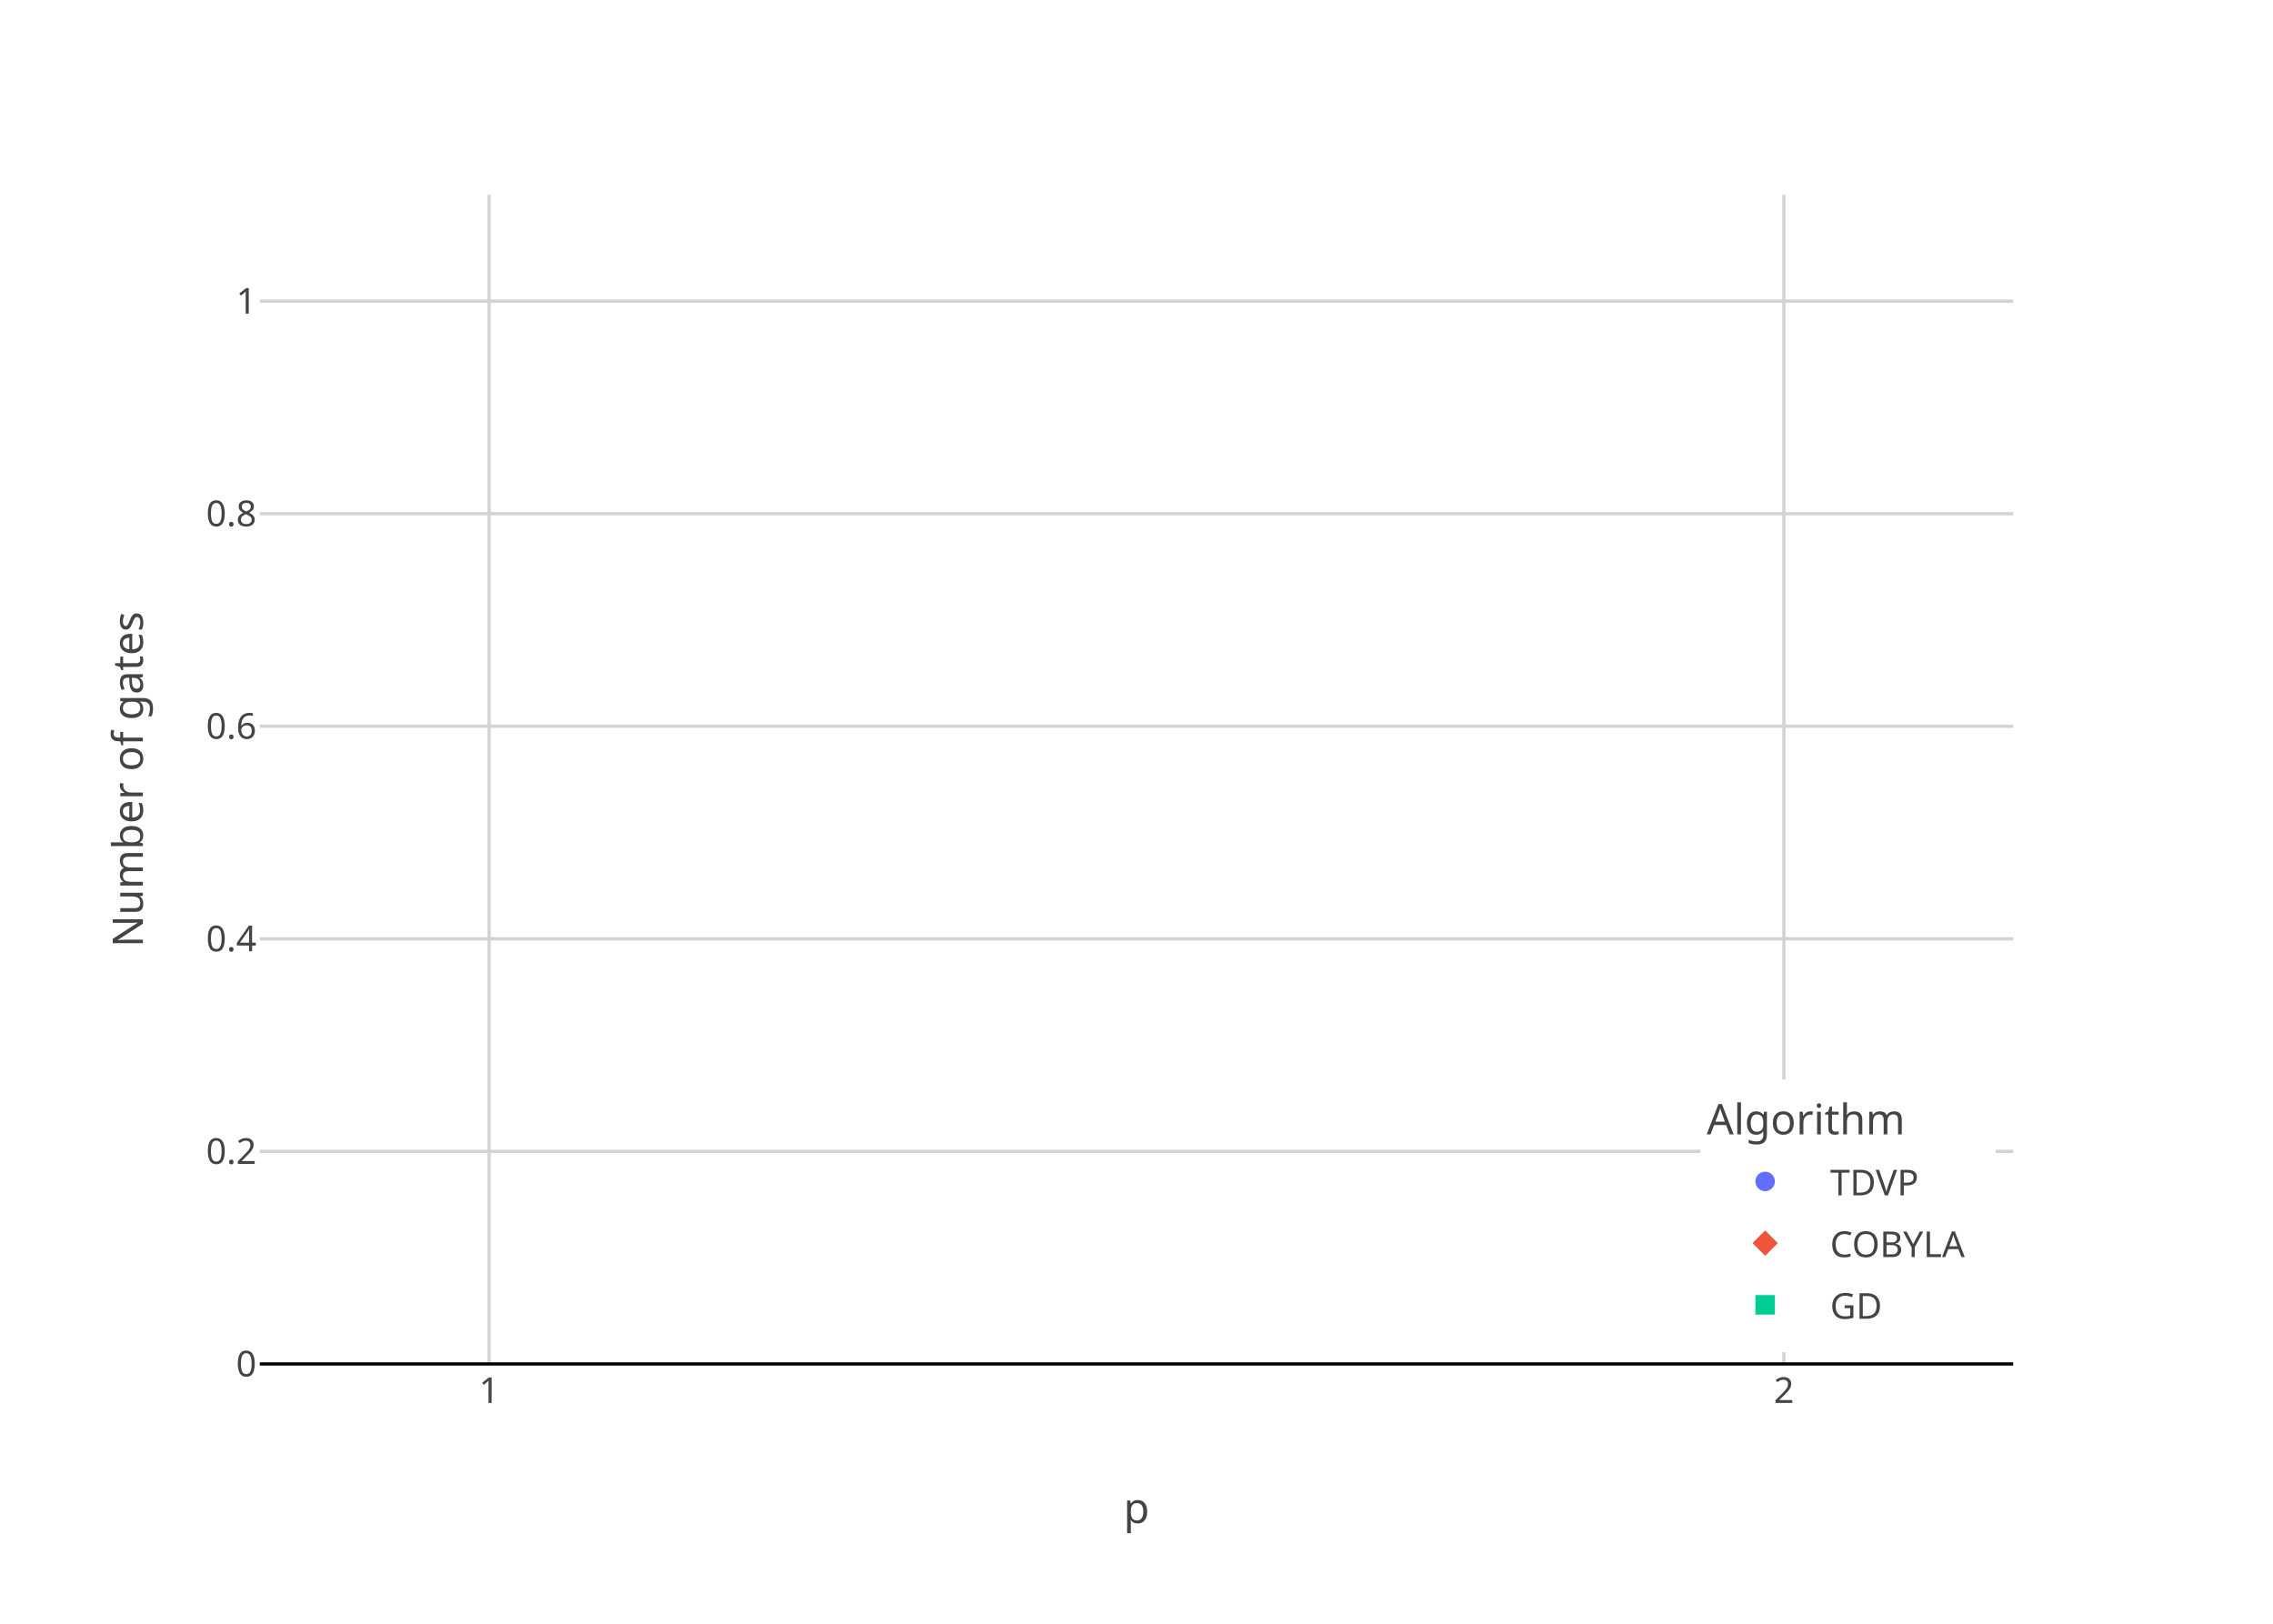
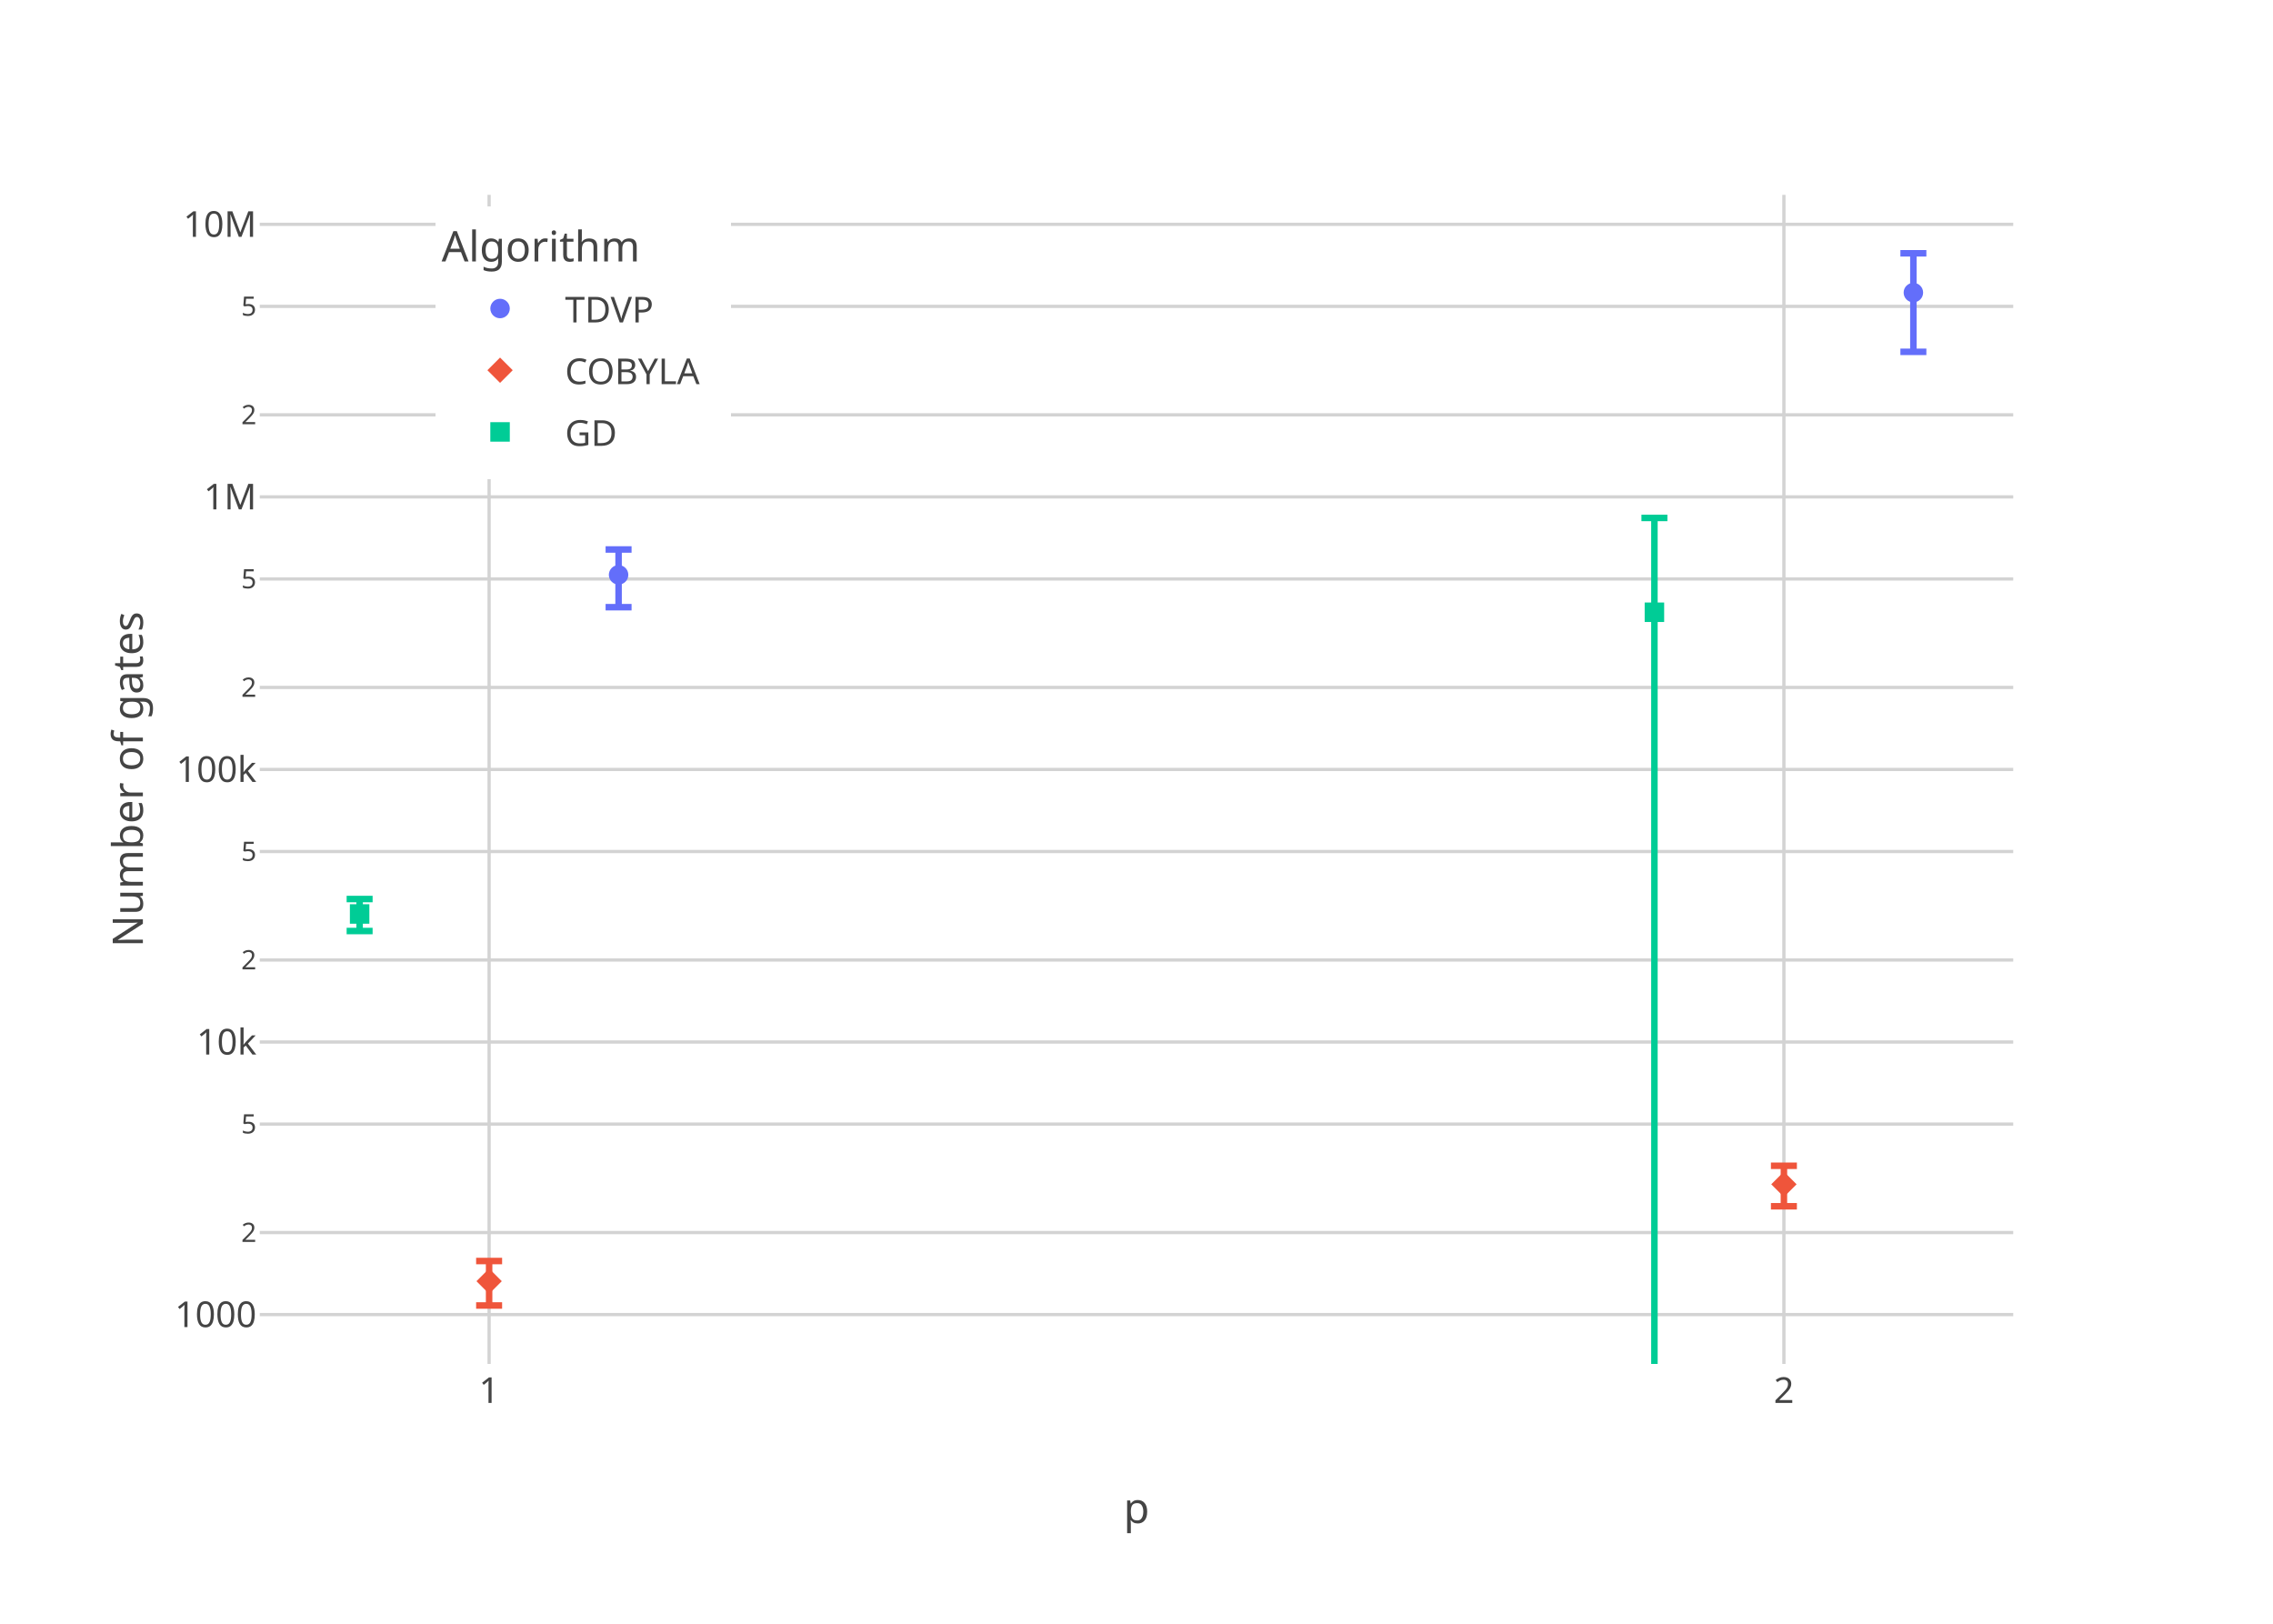
<svg xmlns="http://www.w3.org/2000/svg" class="main-svg" width="700" height="500" style="" viewBox="0 0 700 500">
  <rect x="0" y="0" width="700" height="500" style="fill: rgb(255, 255, 255); fill-opacity: 1;" />
-   <defs id="defs-02bf9e">
+   <defs id="defs-6f74b7">
    <g class="clips">
-       <clipPath id="clip02bf9exyplot" class="plotclip">
+       <clipPath id="clip6f74b7xyplot" class="plotclip">
        <rect width="540" height="360" />
      </clipPath>
-       <clipPath class="axesclip" id="clip02bf9ex">
+       <clipPath class="axesclip" id="clip6f74b7x">
        <rect x="80" y="0" width="540" height="500" />
      </clipPath>
-       <clipPath class="axesclip" id="clip02bf9ey">
+       <clipPath class="axesclip" id="clip6f74b7y">
        <rect x="0" y="60" width="700" height="360" />
      </clipPath>
-       <clipPath class="axesclip" id="clip02bf9exy">
+       <clipPath class="axesclip" id="clip6f74b7xy">
        <rect x="80" y="60" width="540" height="360" />
      </clipPath>
    </g>
    <g class="gradients" />
    <g class="patterns" />
  </defs>
  <g class="bglayer">
    <rect class="bg" x="80" y="60" width="540" height="360" style="fill: rgb(0, 0, 0); fill-opacity: 0; stroke-width: 0;" />
  </g>
  <g class="layer-below">
    <g class="imagelayer" />
    <g class="shapelayer" />
  </g>
  <g class="cartesianlayer">
    <g class="subplot xy">
      <g class="layer-subplot">
        <g class="shapelayer" />
        <g class="imagelayer" />
      </g>
      <g class="minor-gridlayer">
        <g class="x" />
        <g class="y" />
      </g>
      <g class="gridlayer">
        <g class="x">
          <path class="xgrid crisp" transform="translate(150.63,0)" d="M0,60v360" style="stroke: rgb(211, 211, 211); stroke-opacity: 1; stroke-width: 1px;" />
          <path class="xgrid crisp" transform="translate(549.38,0)" d="M0,60v360" style="stroke: rgb(211, 211, 211); stroke-opacity: 1; stroke-width: 1px;" />
        </g>
        <g class="y">
-           <path class="ygrid crisp" transform="translate(0,354.55)" d="M80,0h540" style="stroke: rgb(211, 211, 211); stroke-opacity: 1; stroke-width: 1px;" />
-           <path class="ygrid crisp" transform="translate(0,289.09)" d="M80,0h540" style="stroke: rgb(211, 211, 211); stroke-opacity: 1; stroke-width: 1px;" />
-           <path class="ygrid crisp" transform="translate(0,223.64)" d="M80,0h540" style="stroke: rgb(211, 211, 211); stroke-opacity: 1; stroke-width: 1px;" />
-           <path class="ygrid crisp" transform="translate(0,158.18)" d="M80,0h540" style="stroke: rgb(211, 211, 211); stroke-opacity: 1; stroke-width: 1px;" />
-           <path class="ygrid crisp" transform="translate(0,92.73)" d="M80,0h540" style="stroke: rgb(211, 211, 211); stroke-opacity: 1; stroke-width: 1px;" />
-         </g>
-       </g>
-       <g class="zerolinelayer">
-         <path class="yzl zl crisp" transform="translate(0,420)" d="M80,0h540" style="stroke: rgb(0, 0, 0); stroke-opacity: 1; stroke-width: 1px;" />
-       </g>
+           <path class="ygrid crisp" transform="translate(0,404.8)" d="M80,0h540" style="stroke: rgb(211, 211, 211); stroke-opacity: 1; stroke-width: 1px;" />
+           <path class="ygrid crisp" transform="translate(0,379.54)" d="M80,0h540" style="stroke: rgb(211, 211, 211); stroke-opacity: 1; stroke-width: 1px;" />
+           <path class="ygrid crisp" transform="translate(0,346.14)" d="M80,0h540" style="stroke: rgb(211, 211, 211); stroke-opacity: 1; stroke-width: 1px;" />
+           <path class="ygrid crisp" transform="translate(0,320.87)" d="M80,0h540" style="stroke: rgb(211, 211, 211); stroke-opacity: 1; stroke-width: 1px;" />
+           <path class="ygrid crisp" transform="translate(0,295.61)" d="M80,0h540" style="stroke: rgb(211, 211, 211); stroke-opacity: 1; stroke-width: 1px;" />
+           <path class="ygrid crisp" transform="translate(0,262.21)" d="M80,0h540" style="stroke: rgb(211, 211, 211); stroke-opacity: 1; stroke-width: 1px;" />
+           <path class="ygrid crisp" transform="translate(0,236.94)" d="M80,0h540" style="stroke: rgb(211, 211, 211); stroke-opacity: 1; stroke-width: 1px;" />
+           <path class="ygrid crisp" transform="translate(0,211.68)" d="M80,0h540" style="stroke: rgb(211, 211, 211); stroke-opacity: 1; stroke-width: 1px;" />
+           <path class="ygrid crisp" transform="translate(0,178.28)" d="M80,0h540" style="stroke: rgb(211, 211, 211); stroke-opacity: 1; stroke-width: 1px;" />
+           <path class="ygrid crisp" transform="translate(0,153.01)" d="M80,0h540" style="stroke: rgb(211, 211, 211); stroke-opacity: 1; stroke-width: 1px;" />
+           <path class="ygrid crisp" transform="translate(0,127.74)" d="M80,0h540" style="stroke: rgb(211, 211, 211); stroke-opacity: 1; stroke-width: 1px;" />
+           <path class="ygrid crisp" transform="translate(0,94.34)" d="M80,0h540" style="stroke: rgb(211, 211, 211); stroke-opacity: 1; stroke-width: 1px;" />
+           <path class="ygrid crisp" transform="translate(0,69.08)" d="M80,0h540" style="stroke: rgb(211, 211, 211); stroke-opacity: 1; stroke-width: 1px;" />
+         </g>
+       </g>
+       <g class="zerolinelayer" />
      <path class="xlines-below" />
      <path class="ylines-below" />
      <g class="overlines-below" />
      <g class="xaxislayer-below" />
      <g class="yaxislayer-below" />
      <g class="overaxes-below" />
-       <g class="plot" transform="translate(80,60)" clip-path="url(#clip02bf9exyplot)">
+       <g class="plot" transform="translate(80,60)" clip-path="url(#clip6f74b7xyplot)">
        <g class="scatterlayer mlayer">
-           <g class="trace scatter trace6c089d" style="stroke-miterlimit: 2; opacity: 1;">
+           <g class="trace scatter trace13c400" style="stroke-miterlimit: 2; opacity: 1;">
            <g class="fills" />
            <g class="errorbars">
              <g class="errorbar">
-                 <path class="yerror" d="M106.5,-209872600.61h8m-4,0V-128928570.3m-4,0h8" style="vector-effect: non-scaling-stroke; stroke-width: 2px; stroke: rgb(99, 110, 250); stroke-opacity: 1;" />
-               </g>
-               <g class="errorbar">
-                 <path class="yerror" d="M505.25,-2562258492.47h8m-4,0V-1114550387.53m-4,0h8" style="vector-effect: non-scaling-stroke; stroke-width: 2px; stroke: rgb(99, 110, 250); stroke-opacity: 1;" />
+                 <path class="yerror" d="M106.5,109.2h8m-4,0V126.97m-4,0h8" style="vector-effect: non-scaling-stroke; stroke-width: 2px; stroke: rgb(99, 110, 250); stroke-opacity: 1;" />
+               </g>
+               <g class="errorbar">
+                 <path class="yerror" d="M505.25,18h8m-4,0V48.34m-4,0h8" style="vector-effect: non-scaling-stroke; stroke-width: 2px; stroke: rgb(99, 110, 250); stroke-opacity: 1;" />
              </g>
            </g>
            <g class="lines" />
            <g class="points">
-               <path class="point" transform="translate(110.5,-169400585.45)" d="M3,0A3,3 0 1,1 0,-3A3,3 0 0,1 3,0Z" style="opacity: 1; stroke-width: 0px; fill: rgb(99, 110, 250); fill-opacity: 1;" />
-               <path class="point" transform="translate(509.25,-1838404440)" d="M3,0A3,3 0 1,1 0,-3A3,3 0 0,1 3,0Z" style="opacity: 1; stroke-width: 0px; fill: rgb(99, 110, 250); fill-opacity: 1;" />
+               <path class="point" transform="translate(110.5,117.01)" d="M3,0A3,3 0 1,1 0,-3A3,3 0 0,1 3,0Z" style="opacity: 1; stroke-width: 0px; fill: rgb(99, 110, 250); fill-opacity: 1;" />
+               <path class="point" transform="translate(509.25,30.1)" d="M3,0A3,3 0 1,1 0,-3A3,3 0 0,1 3,0Z" style="opacity: 1; stroke-width: 0px; fill: rgb(99, 110, 250); fill-opacity: 1;" />
            </g>
            <g class="text" />
          </g>
-           <g class="trace scatter tracece0e7f" style="stroke-miterlimit: 2; opacity: 1;">
+           <g class="trace scatter trace57efeb" style="stroke-miterlimit: 2; opacity: 1;">
            <g class="fills" />
            <g class="errorbars">
              <g class="errorbar">
-                 <path class="yerror" d="M66.63,-514136.67h8m-4,0V-353070.6m-4,0h8" style="vector-effect: non-scaling-stroke; stroke-width: 2px; stroke: rgb(239, 85, 59); stroke-opacity: 1;" />
-               </g>
-               <g class="errorbar">
-                 <path class="yerror" d="M465.38,-1150041.89h8m-4,0V-816801.75m-4,0h8" style="vector-effect: non-scaling-stroke; stroke-width: 2px; stroke: rgb(239, 85, 59); stroke-opacity: 1;" />
+                 <path class="yerror" d="M66.63,328.31h8m-4,0V342m-4,0h8" style="vector-effect: non-scaling-stroke; stroke-width: 2px; stroke: rgb(239, 85, 59); stroke-opacity: 1;" />
+               </g>
+               <g class="errorbar">
+                 <path class="yerror" d="M465.38,298.98h8m-4,0V311.45m-4,0h8" style="vector-effect: non-scaling-stroke; stroke-width: 2px; stroke: rgb(239, 85, 59); stroke-opacity: 1;" />
              </g>
            </g>
            <g class="lines" />
            <g class="points">
-               <path class="point" transform="translate(70.63,-433603.64)" d="M3.9,0L0,3.9L-3.9,0L0,-3.9Z" style="opacity: 1; stroke-width: 0px; fill: rgb(239, 85, 59); fill-opacity: 1;" />
-               <path class="point" transform="translate(469.38,-983421.82)" d="M3.9,0L0,3.9L-3.9,0L0,-3.9Z" style="opacity: 1; stroke-width: 0px; fill: rgb(239, 85, 59); fill-opacity: 1;" />
+               <path class="point" transform="translate(70.63,334.52)" d="M3.9,0L0,3.9L-3.9,0L0,-3.9Z" style="opacity: 1; stroke-width: 0px; fill: rgb(239, 85, 59); fill-opacity: 1;" />
+               <path class="point" transform="translate(469.38,304.68)" d="M3.9,0L0,3.9L-3.9,0L0,-3.9Z" style="opacity: 1; stroke-width: 0px; fill: rgb(239, 85, 59); fill-opacity: 1;" />
            </g>
            <g class="text" />
          </g>
-           <g class="trace scatter trace17ae31" style="stroke-miterlimit: 2; opacity: 1;">
+           <g class="trace scatter traceb96ce1" style="stroke-miterlimit: 2; opacity: 1;">
            <g class="fills" />
            <g class="errorbars">
              <g class="errorbar">
-                 <path class="yerror" d="M26.75,-925966.04h8m-4,0V-714913.96m-4,0h8" style="vector-effect: non-scaling-stroke; stroke-width: 2px; stroke: rgb(0, 204, 150); stroke-opacity: 1;" />
-               </g>
-               <g class="errorbar">
-                 <path class="yerror" d="M425.5,-22846077.86h8m-4,0V2224688.77m-4,0h8" style="vector-effect: non-scaling-stroke; stroke-width: 2px; stroke: rgb(0, 204, 150); stroke-opacity: 1;" />
+                 <path class="yerror" d="M26.75,216.84h8m-4,0V226.69m-4,0h8" style="vector-effect: non-scaling-stroke; stroke-width: 2px; stroke: rgb(0, 204, 150); stroke-opacity: 1;" />
+               </g>
+               <g class="errorbar">
+                 <path class="yerror" d="M425.5,99.49h8m-4,0V3780" style="vector-effect: non-scaling-stroke; stroke-width: 2px; stroke: rgb(0, 204, 150); stroke-opacity: 1;" />
              </g>
            </g>
            <g class="lines" />
            <g class="points">
-               <path class="point" transform="translate(30.75,-820440)" d="M3,3H-3V-3H3Z" style="opacity: 1; stroke-width: 0px; fill: rgb(0, 204, 150); fill-opacity: 1;" />
-               <path class="point" transform="translate(429.5,-10310694.55)" d="M3,3H-3V-3H3Z" style="opacity: 1; stroke-width: 0px; fill: rgb(0, 204, 150); fill-opacity: 1;" />
+               <path class="point" transform="translate(30.75,221.44)" d="M3,3H-3V-3H3Z" style="opacity: 1; stroke-width: 0px; fill: rgb(0, 204, 150); fill-opacity: 1;" />
+               <path class="point" transform="translate(429.5,128.53)" d="M3,3H-3V-3H3Z" style="opacity: 1; stroke-width: 0px; fill: rgb(0, 204, 150); fill-opacity: 1;" />
            </g>
            <g class="text" />
          </g>
        </g>
      </g>
      <g class="overplot" />
      <path class="xlines-above crisp" d="M0,0" style="fill: none;" />
      <path class="ylines-above crisp" d="M0,0" style="fill: none;" />
      <g class="overlines-above" />
      <g class="xaxislayer-above">
        <g class="xtick">
          <text text-anchor="middle" x="0" y="432" transform="translate(150.63,0)" style="font-family: 'Computer Modern'; font-size: 11px; fill: rgb(68, 68, 68); fill-opacity: 1; white-space: pre; opacity: 1;">1</text>
        </g>
        <g class="xtick">
          <text text-anchor="middle" x="0" y="432" style="font-family: 'Computer Modern'; font-size: 11px; fill: rgb(68, 68, 68); fill-opacity: 1; white-space: pre; opacity: 1;" transform="translate(549.38,0)">2</text>
        </g>
      </g>
      <g class="yaxislayer-above">
        <g class="ytick">
-           <text text-anchor="end" x="79" y="3.85" transform="translate(0,420)" style="font-family: 'Computer Modern'; font-size: 11px; fill: rgb(68, 68, 68); fill-opacity: 1; white-space: pre; opacity: 1;">0</text>
-         </g>
-         <g class="ytick">
-           <text text-anchor="end" x="79" y="3.85" style="font-family: 'Computer Modern'; font-size: 11px; fill: rgb(68, 68, 68); fill-opacity: 1; white-space: pre; opacity: 1;" transform="translate(0,354.55)">0.2</text>
-         </g>
-         <g class="ytick">
-           <text text-anchor="end" x="79" y="3.85" style="font-family: 'Computer Modern'; font-size: 11px; fill: rgb(68, 68, 68); fill-opacity: 1; white-space: pre; opacity: 1;" transform="translate(0,289.09)">0.4</text>
-         </g>
-         <g class="ytick">
-           <text text-anchor="end" x="79" y="3.85" style="font-family: 'Computer Modern'; font-size: 11px; fill: rgb(68, 68, 68); fill-opacity: 1; white-space: pre; opacity: 1;" transform="translate(0,223.64)">0.6</text>
-         </g>
-         <g class="ytick">
-           <text text-anchor="end" x="79" y="3.85" style="font-family: 'Computer Modern'; font-size: 11px; fill: rgb(68, 68, 68); fill-opacity: 1; white-space: pre; opacity: 1;" transform="translate(0,158.18)">0.8</text>
-         </g>
-         <g class="ytick">
-           <text text-anchor="end" x="79" y="3.85" style="font-family: 'Computer Modern'; font-size: 11px; fill: rgb(68, 68, 68); fill-opacity: 1; white-space: pre; opacity: 1;" transform="translate(0,92.73)">1</text>
+           <text text-anchor="end" x="79" y="3.85" transform="translate(0,404.8)" style="font-family: 'Computer Modern'; font-size: 11px; fill: rgb(68, 68, 68); fill-opacity: 1; white-space: pre; opacity: 1;">1000</text>
+         </g>
+         <g class="ytick">
+           <text text-anchor="end" x="79" y="2.887" style="font-family: 'Computer Modern'; font-size: 8.25px; fill: rgb(68, 68, 68); fill-opacity: 1; white-space: pre; opacity: 1;" transform="translate(0,379.54)">2</text>
+         </g>
+         <g class="ytick">
+           <text text-anchor="end" x="79" y="2.887" style="font-family: 'Computer Modern'; font-size: 8.25px; fill: rgb(68, 68, 68); fill-opacity: 1; white-space: pre; opacity: 1;" transform="translate(0,346.14)">5</text>
+         </g>
+         <g class="ytick">
+           <text text-anchor="end" x="79" y="3.85" style="font-family: 'Computer Modern'; font-size: 11px; fill: rgb(68, 68, 68); fill-opacity: 1; white-space: pre; opacity: 1;" transform="translate(0,320.87)">10k</text>
+         </g>
+         <g class="ytick">
+           <text text-anchor="end" x="79" y="2.887" style="font-family: 'Computer Modern'; font-size: 8.25px; fill: rgb(68, 68, 68); fill-opacity: 1; white-space: pre; opacity: 1;" transform="translate(0,295.61)">2</text>
+         </g>
+         <g class="ytick">
+           <text text-anchor="end" x="79" y="2.887" style="font-family: 'Computer Modern'; font-size: 8.25px; fill: rgb(68, 68, 68); fill-opacity: 1; white-space: pre; opacity: 1;" transform="translate(0,262.21)">5</text>
+         </g>
+         <g class="ytick">
+           <text text-anchor="end" x="79" y="3.85" style="font-family: 'Computer Modern'; font-size: 11px; fill: rgb(68, 68, 68); fill-opacity: 1; white-space: pre; opacity: 1;" transform="translate(0,236.94)">100k</text>
+         </g>
+         <g class="ytick">
+           <text text-anchor="end" x="79" y="2.887" style="font-family: 'Computer Modern'; font-size: 8.25px; fill: rgb(68, 68, 68); fill-opacity: 1; white-space: pre; opacity: 1;" transform="translate(0,211.68)">2</text>
+         </g>
+         <g class="ytick">
+           <text text-anchor="end" x="79" y="2.887" style="font-family: 'Computer Modern'; font-size: 8.25px; fill: rgb(68, 68, 68); fill-opacity: 1; white-space: pre; opacity: 1;" transform="translate(0,178.28)">5</text>
+         </g>
+         <g class="ytick">
+           <text text-anchor="end" x="79" y="3.85" style="font-family: 'Computer Modern'; font-size: 11px; fill: rgb(68, 68, 68); fill-opacity: 1; white-space: pre; opacity: 1;" transform="translate(0,153.01)">1M</text>
+         </g>
+         <g class="ytick">
+           <text text-anchor="end" x="79" y="2.887" style="font-family: 'Computer Modern'; font-size: 8.25px; fill: rgb(68, 68, 68); fill-opacity: 1; white-space: pre; opacity: 1;" transform="translate(0,127.74)">2</text>
+         </g>
+         <g class="ytick">
+           <text text-anchor="end" x="79" y="2.887" style="font-family: 'Computer Modern'; font-size: 8.25px; fill: rgb(68, 68, 68); fill-opacity: 1; white-space: pre; opacity: 1;" transform="translate(0,94.34)">5</text>
+         </g>
+         <g class="ytick">
+           <text text-anchor="end" x="79" y="3.85" style="font-family: 'Computer Modern'; font-size: 11px; fill: rgb(68, 68, 68); fill-opacity: 1; white-space: pre; opacity: 1;" transform="translate(0,69.08)">10M</text>
        </g>
      </g>
      <g class="overaxes-above" />
    </g>
  </g>
  <g class="polarlayer" />
  <g class="smithlayer" />
  <g class="ternarylayer" />
  <g class="geolayer" />
  <g class="funnelarealayer" />
  <g class="pielayer" />
  <g class="iciclelayer" />
  <g class="treemaplayer" />
  <g class="sunburstlayer" />
  <g class="glimages" />
-   <defs id="topdefs-02bf9e">
+   <defs id="topdefs-6f74b7">
    <g class="clips" />
-     <clipPath id="legend02bf9e">
+     <clipPath id="legend6f74b7">
      <rect width="91" height="84" x="0" y="0" />
    </clipPath>
  </defs>
  <g class="layer-above">
    <g class="imagelayer" />
    <g class="shapelayer" />
  </g>
  <g class="infolayer">
-     <g class="legend" pointer-events="all" transform="translate(523.6,332.4)">
+     <g class="legend" pointer-events="all" transform="translate(134,63.6)">
      <rect class="bg" shape-rendering="crispEdges" width="91" height="84" x="0" y="0" style="stroke: rgb(68, 68, 68); stroke-opacity: 1; fill: rgb(255, 255, 255); fill-opacity: 1; stroke-width: 0px;" />
-       <g class="scrollbox" transform="" clip-path="url(#legend02bf9e)">
+       <g class="scrollbox" transform="" clip-path="url(#legend6f74b7)">
        <text class="legendtitletext" text-anchor="start" x="2" y="16.9" style="font-family: 'Computer Modern'; font-size: 13px; fill: rgb(68, 68, 68); fill-opacity: 1; white-space: pre;">Algorithm</text>
        <g class="groups" transform="">
          <g class="traces" transform="translate(0,31.4)" style="opacity: 1;">
            <text class="legendtext" text-anchor="start" x="40" y="4.29" style="font-family: 'Computer Modern'; font-size: 11px; fill: rgb(68, 68, 68); fill-opacity: 1; white-space: pre;">TDVP</text>
            <g class="layers" style="opacity: 1;">
              <g class="legendfill" />
              <g class="legendlines" />
              <g class="legendsymbols">
                <g class="legendpoints">
                  <path class="scatterpts" transform="translate(20,0)" d="M3,0A3,3 0 1,1 0,-3A3,3 0 0,1 3,0Z" style="opacity: 1; stroke-width: 0px; fill: rgb(99, 110, 250); fill-opacity: 1;" />
                </g>
              </g>
            </g>
            <rect class="legendtoggle" x="0" y="-9.5" width="85.281" height="19" style="fill: rgb(0, 0, 0); fill-opacity: 0;" />
          </g>
        </g>
        <g class="groups" transform="">
          <g class="traces" transform="translate(0,50.4)" style="opacity: 1;">
            <text class="legendtext" text-anchor="start" x="40" y="4.29" style="font-family: 'Computer Modern'; font-size: 11px; fill: rgb(68, 68, 68); fill-opacity: 1; white-space: pre;">COBYLA</text>
            <g class="layers" style="opacity: 1;">
              <g class="legendfill" />
              <g class="legendlines" />
              <g class="legendsymbols">
                <g class="legendpoints">
                  <path class="scatterpts" transform="translate(20,0)" d="M3.9,0L0,3.9L-3.9,0L0,-3.9Z" style="opacity: 1; stroke-width: 0px; fill: rgb(239, 85, 59); fill-opacity: 1;" />
                </g>
              </g>
            </g>
            <rect class="legendtoggle" x="0" y="-9.5" width="85.281" height="19" style="fill: rgb(0, 0, 0); fill-opacity: 0;" />
          </g>
        </g>
        <g class="groups" transform="">
          <g class="traces" transform="translate(0,69.4)" style="opacity: 1;">
            <text class="legendtext" text-anchor="start" x="40" y="4.29" style="font-family: 'Computer Modern'; font-size: 11px; fill: rgb(68, 68, 68); fill-opacity: 1; white-space: pre;">GD</text>
            <g class="layers" style="opacity: 1;">
              <g class="legendfill" />
              <g class="legendlines" />
              <g class="legendsymbols">
                <g class="legendpoints">
                  <path class="scatterpts" transform="translate(20,0)" d="M3,3H-3V-3H3Z" style="opacity: 1; stroke-width: 0px; fill: rgb(0, 204, 150); fill-opacity: 1;" />
                </g>
              </g>
            </g>
            <rect class="legendtoggle" x="0" y="-9.5" width="85.281" height="19" style="fill: rgb(0, 0, 0); fill-opacity: 0;" />
          </g>
        </g>
      </g>
      <rect class="scrollbar" rx="20" ry="3" width="0" height="0" x="0" y="0" style="fill: rgb(128, 139, 164); fill-opacity: 1;" />
    </g>
    <g class="g-gtitle" />
    <g class="g-xtitle">
      <text class="xtitle" x="350" y="469" text-anchor="middle" style="font-family: 'Computer Modern'; font-size: 13px; fill: rgb(68, 68, 68); opacity: 1; font-weight: normal; white-space: pre;">p</text>
    </g>
    <g class="g-ytitle">
      <text class="ytitle" transform="rotate(-90,44,240)" x="44" y="240" text-anchor="middle" style="font-family: 'Computer Modern'; font-size: 13px; fill: rgb(68, 68, 68); opacity: 1; font-weight: normal; white-space: pre;">Number of gates</text>
    </g>
  </g>
</svg>
